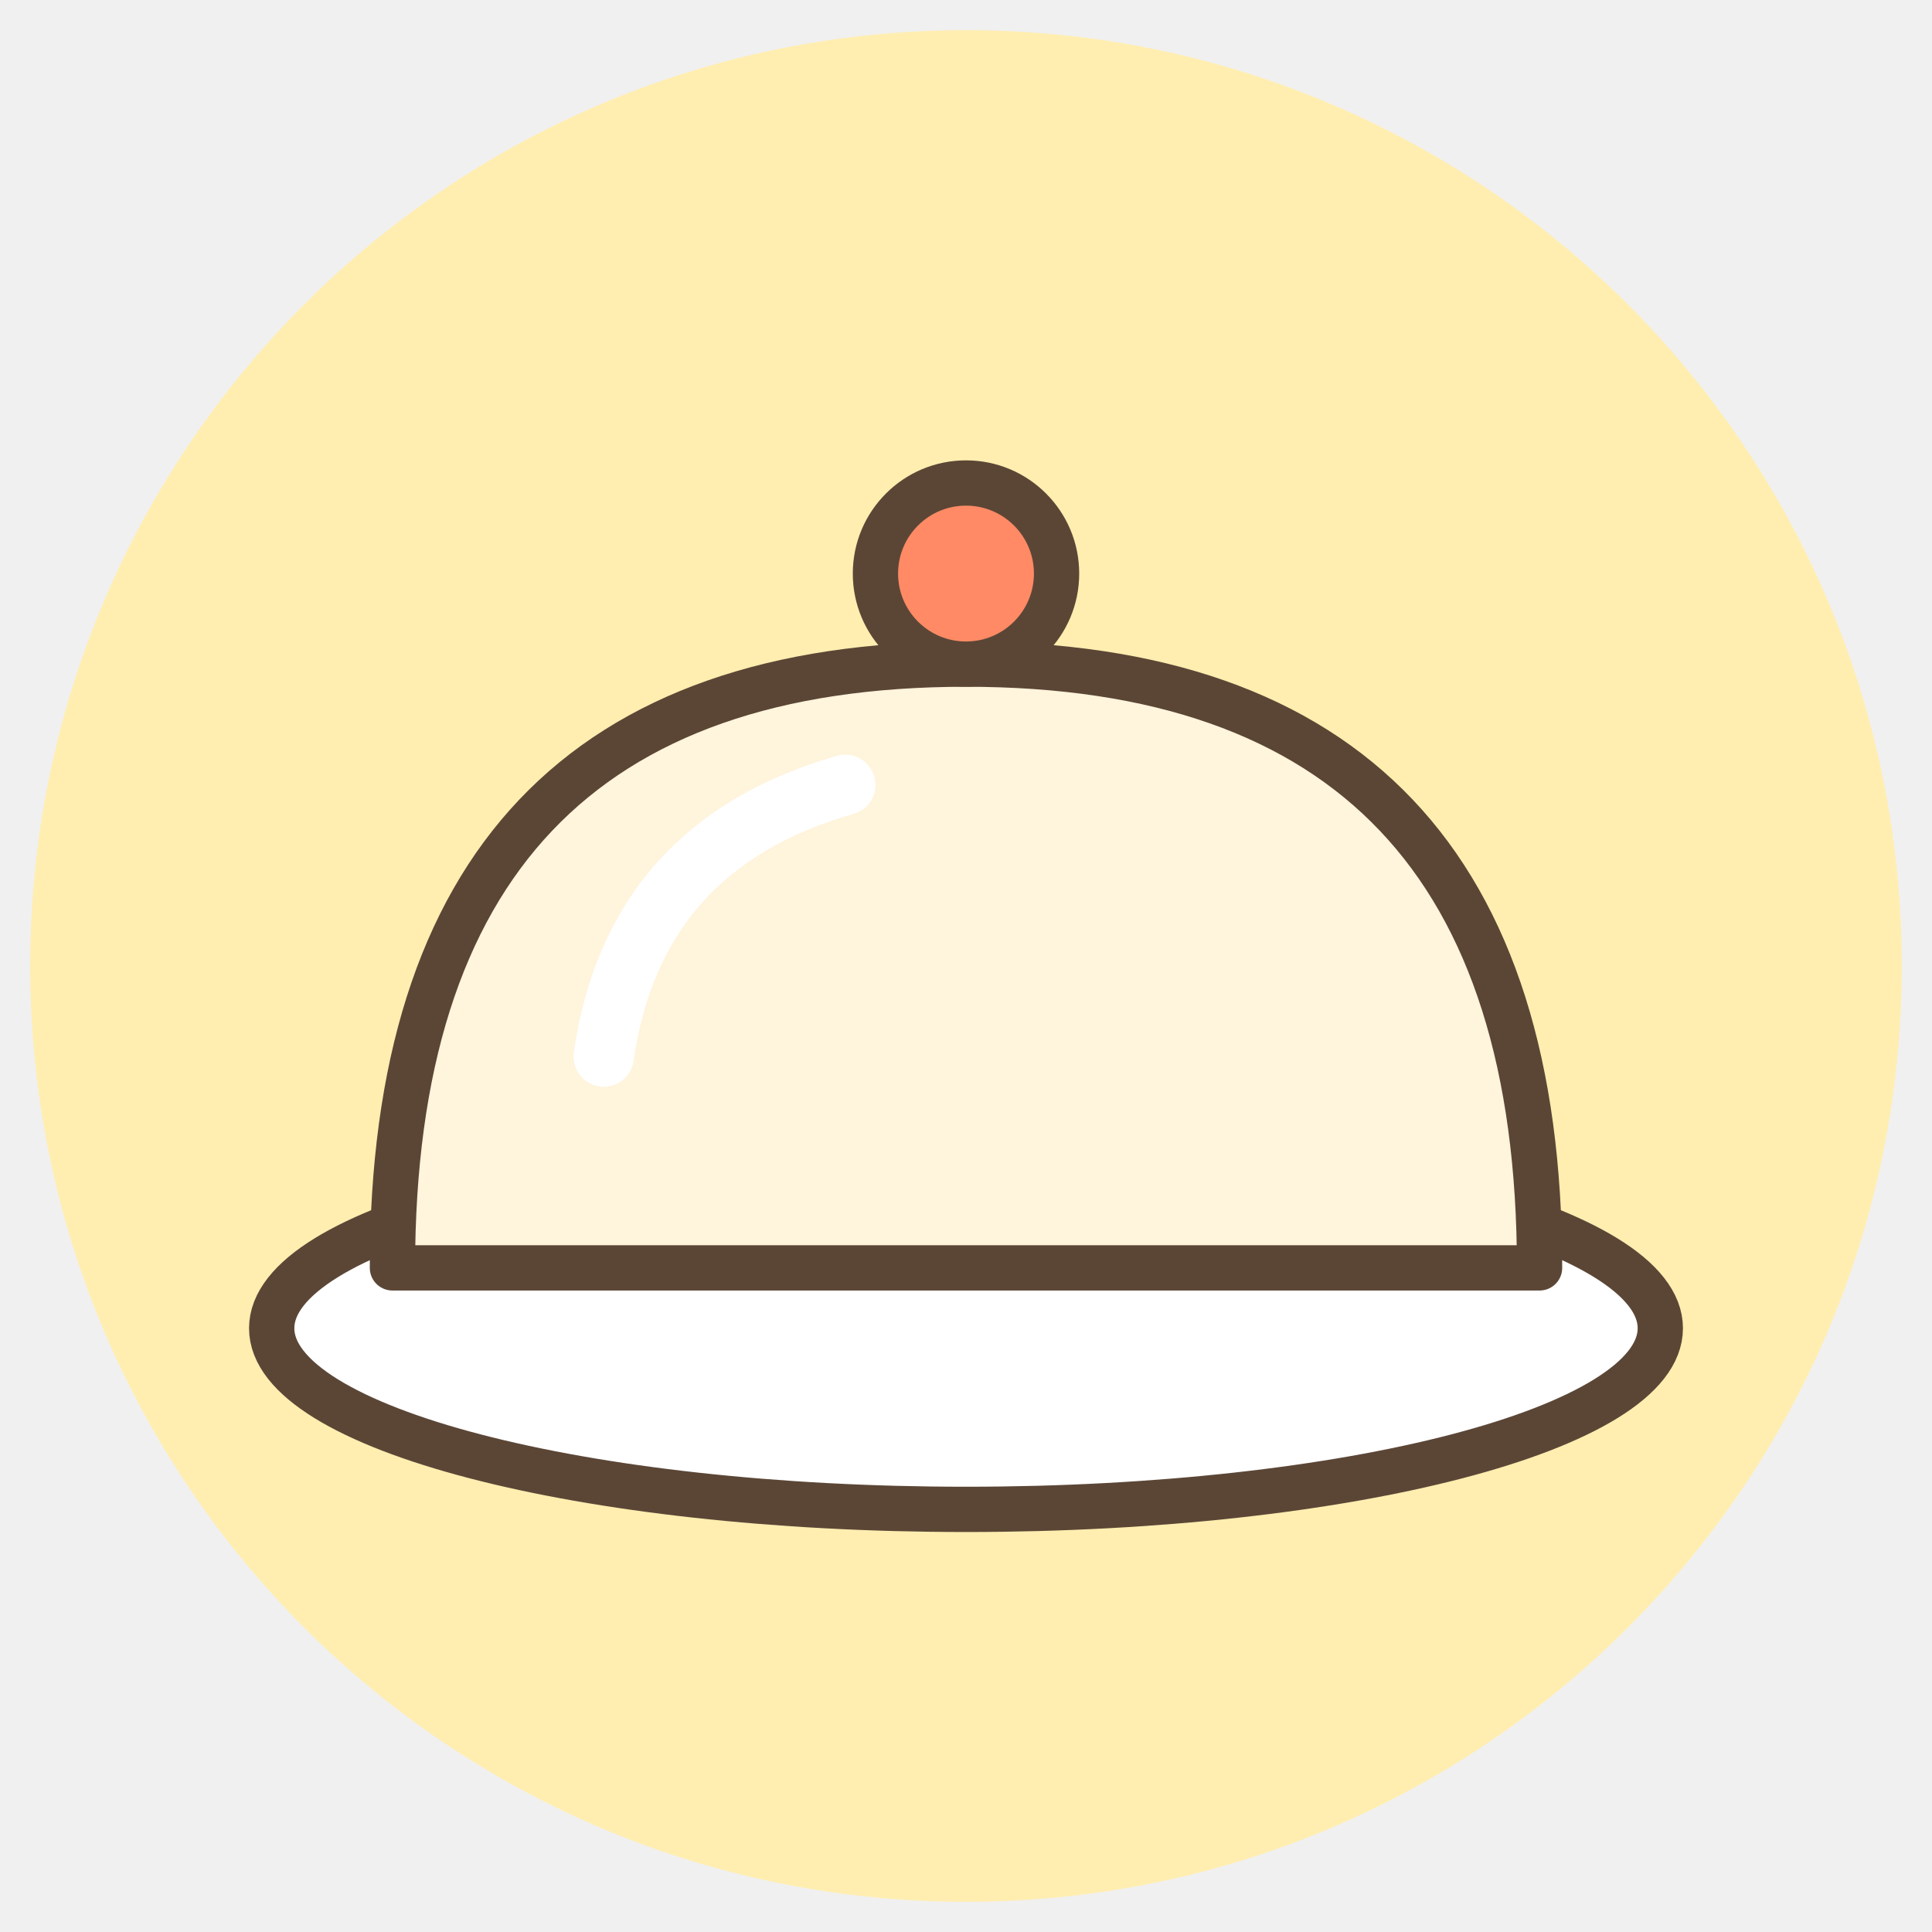
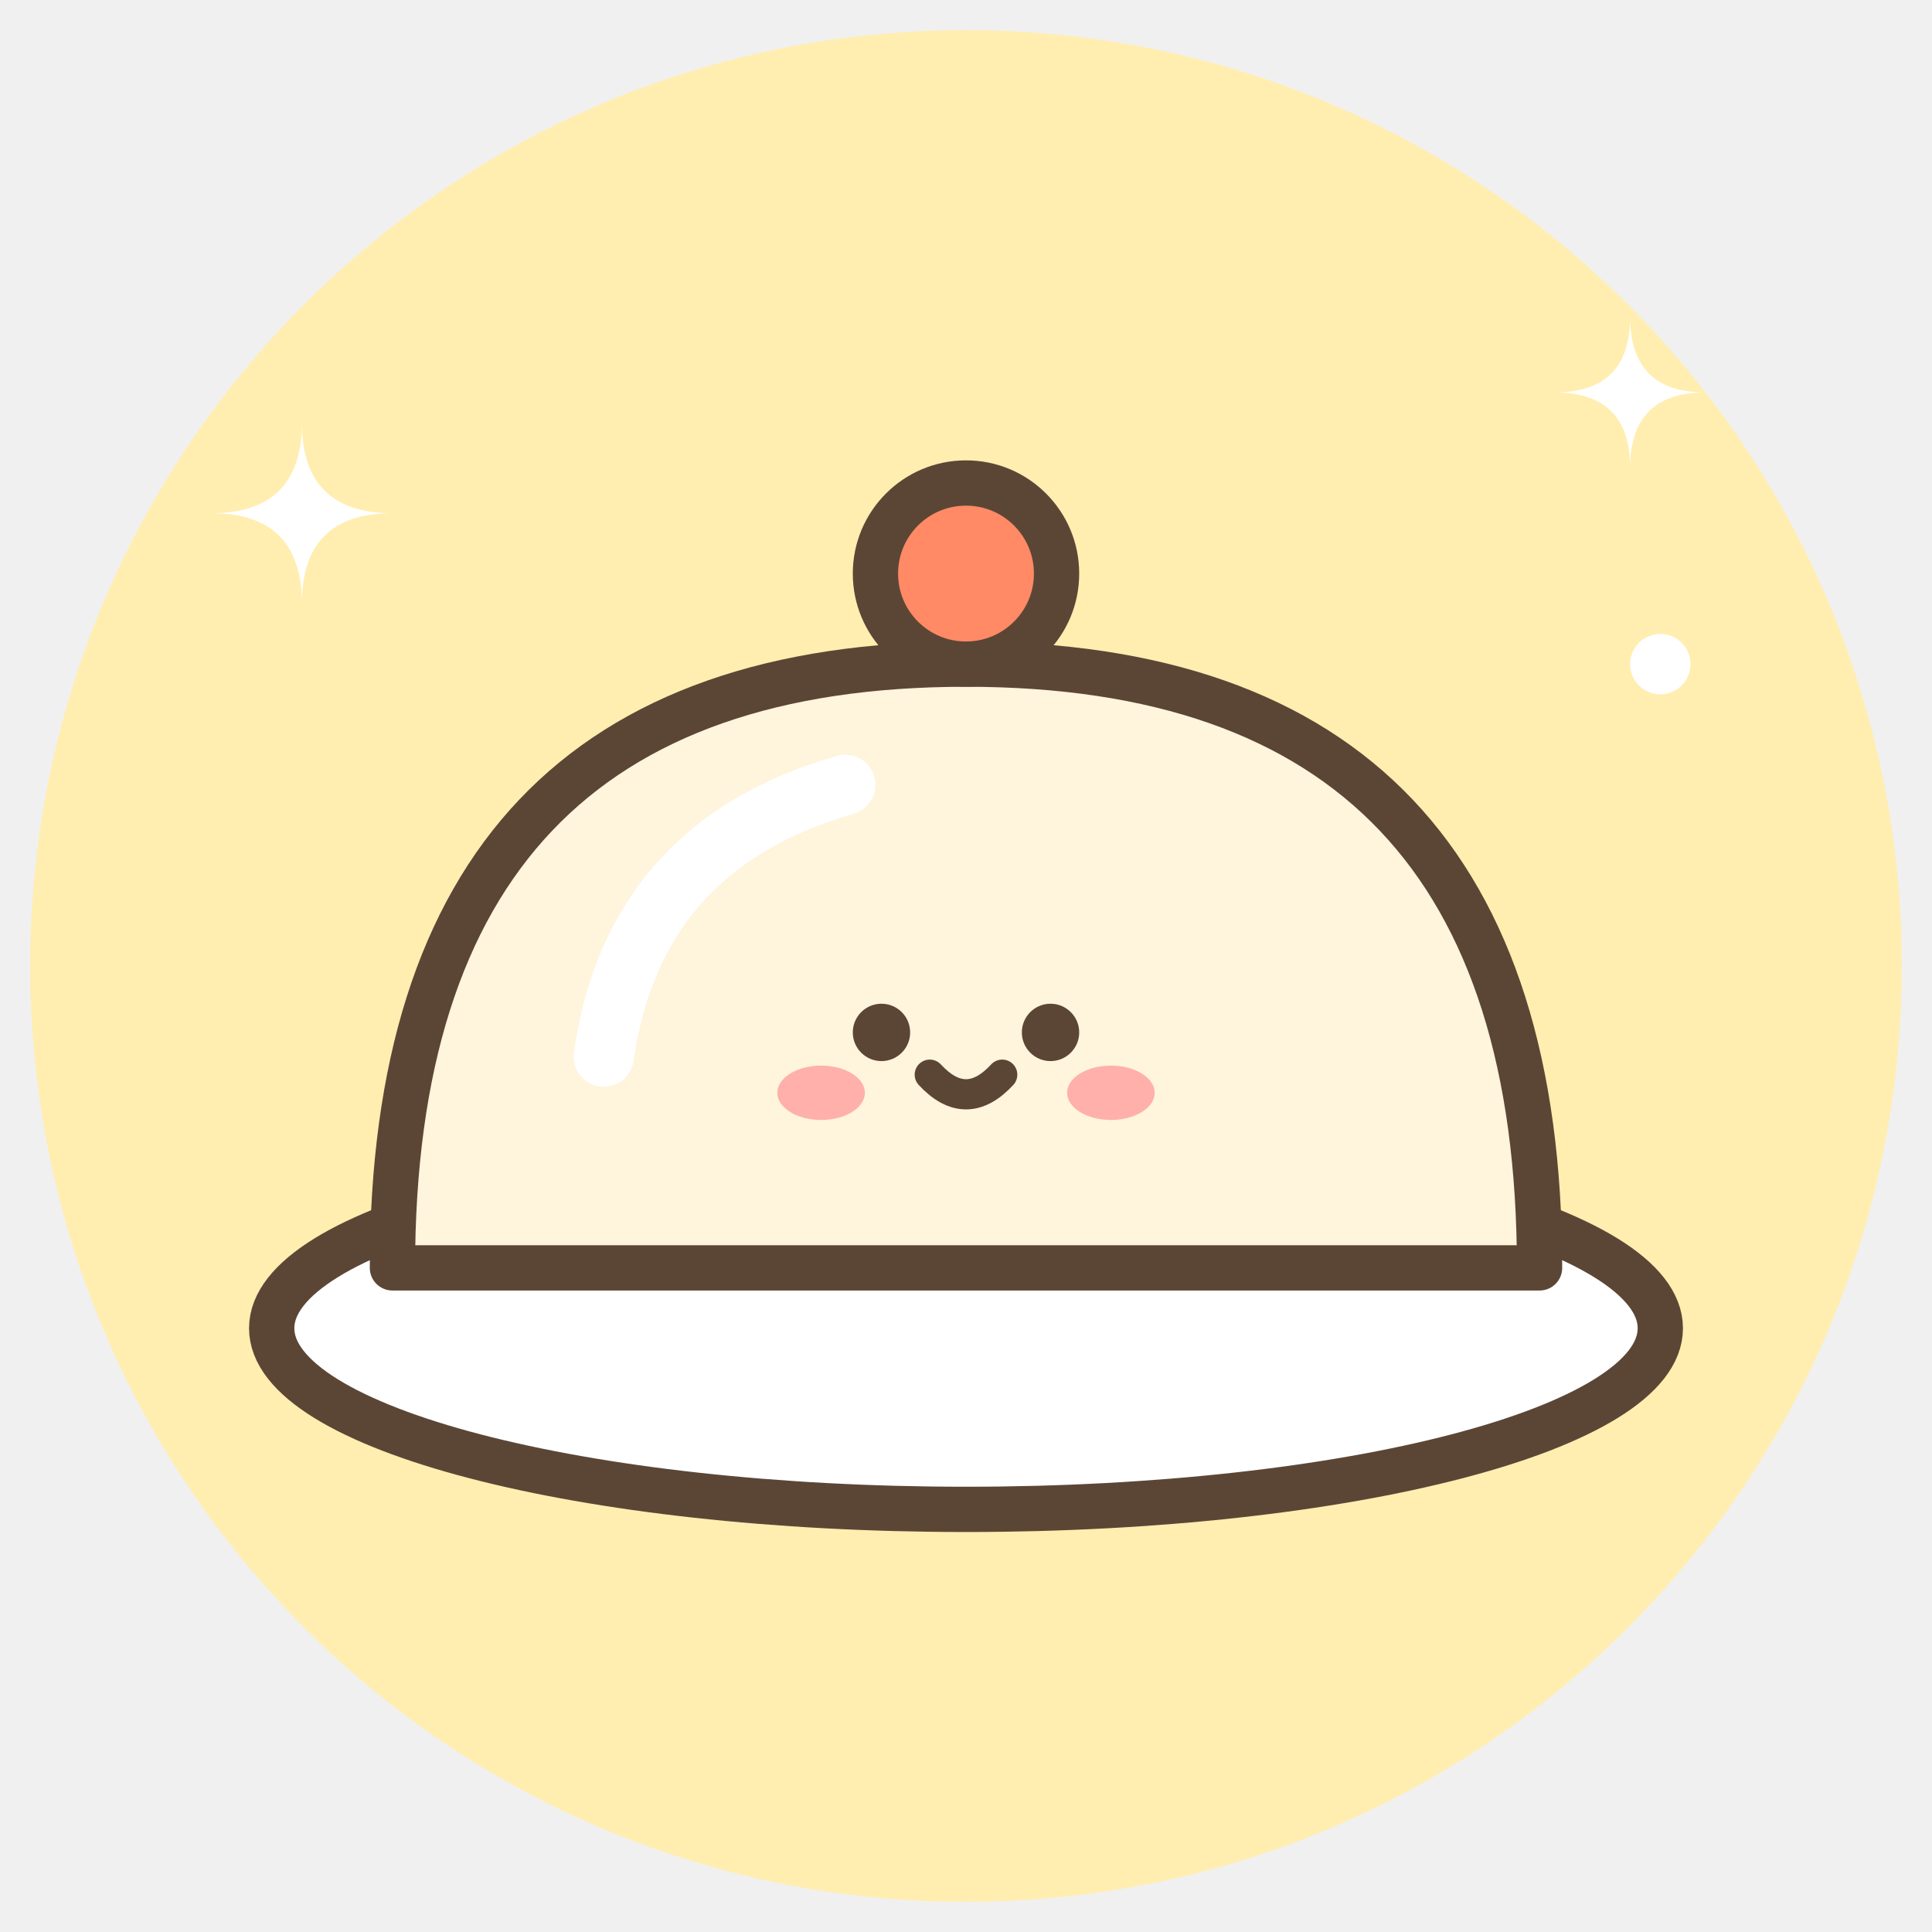
<svg xmlns="http://www.w3.org/2000/svg" viewBox="0 0 128 128">
  <circle cx="64" cy="64" r="62" fill="#ffeeb0" />
+   <path d="M20 28 Q20 34 26 34 Q20 34 20 40 Q20 34 14 34 Q20 34 20 28Z" fill="#fff" />
+   <path d="M108 21 Q108 26 113 26 Q108 26 108 31 Q108 26 103 26 Q108 26 108 21Z" fill="#fff" />
+   <circle cx="110" cy="44" r="2" fill="#fff" />
  <g stroke="#5b4636" stroke-width="3" stroke-linejoin="round" stroke-linecap="round">
    <ellipse cx="64" cy="88" rx="46" ry="12" fill="#fff" />
    <path d="M26 84 Q26 44 64 44 Q102 44 102 84Z" fill="#fff4dc" />
    <circle cx="64" cy="38" r="6" fill="#ff8a65" />
    <path d="M40 70 Q42 56 56 52" fill="none" stroke="#fff" stroke-width="4" />
+     <g stroke="none">
+       <ellipse cx="54.4" cy="72.4" rx="2.9" ry="1.8" fill="#ff9a9a" opacity=".75" />
+       <ellipse cx="73.6" cy="72.4" rx="2.9" ry="1.8" fill="#ff9a9a" opacity=".75" />
+       <circle cx="58.4" cy="68.4" r="1.9" fill="#5b4636" />
+       <circle cx="69.6" cy="68.4" r="1.9" fill="#5b4636" />
+     </g>
+     <path d="M61.6 71.2 q2.4 2.6 4.8 0" fill="none" stroke="#5b4636" stroke-width="2.0" />
  </g>
</svg>
